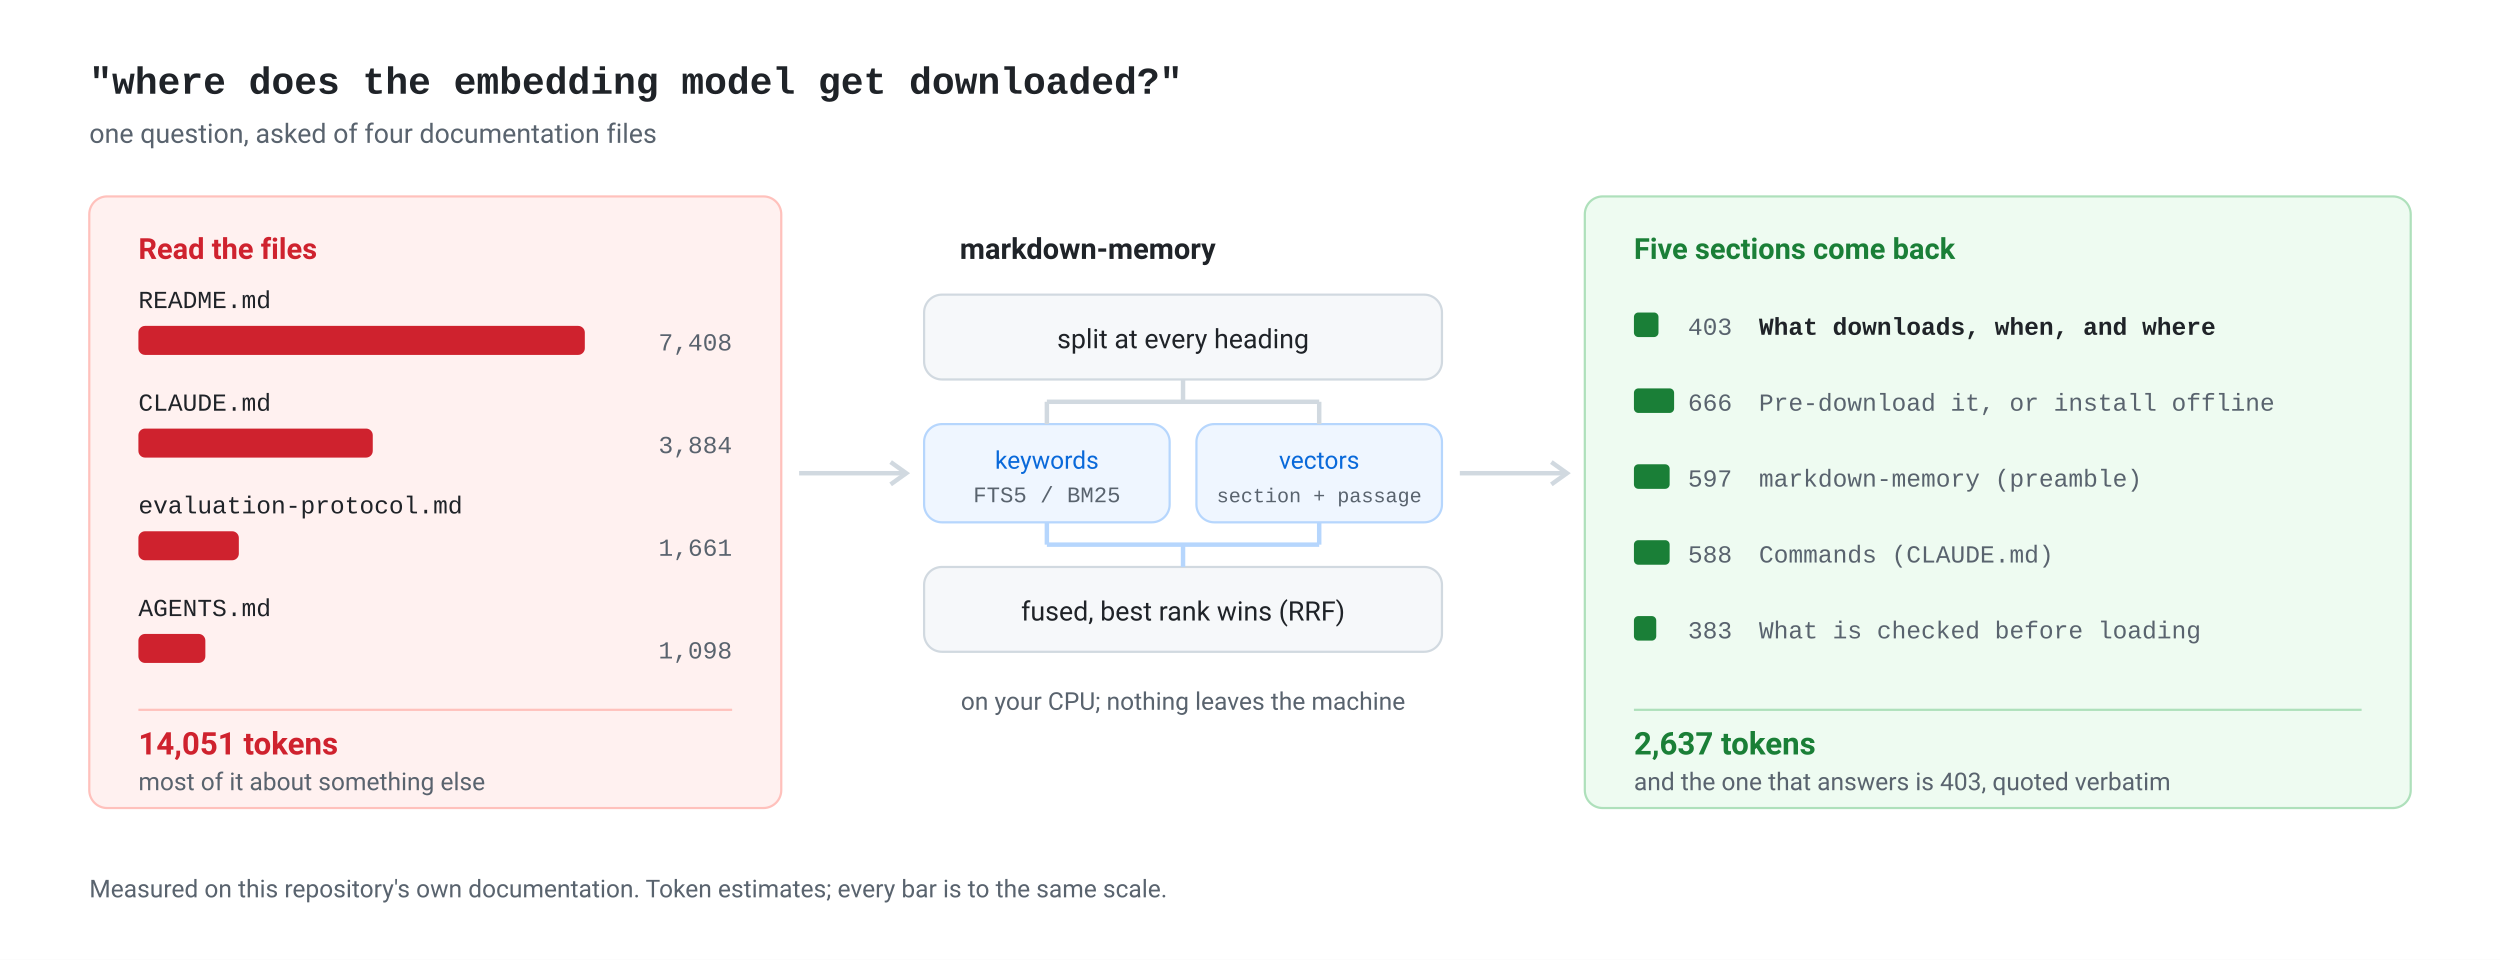
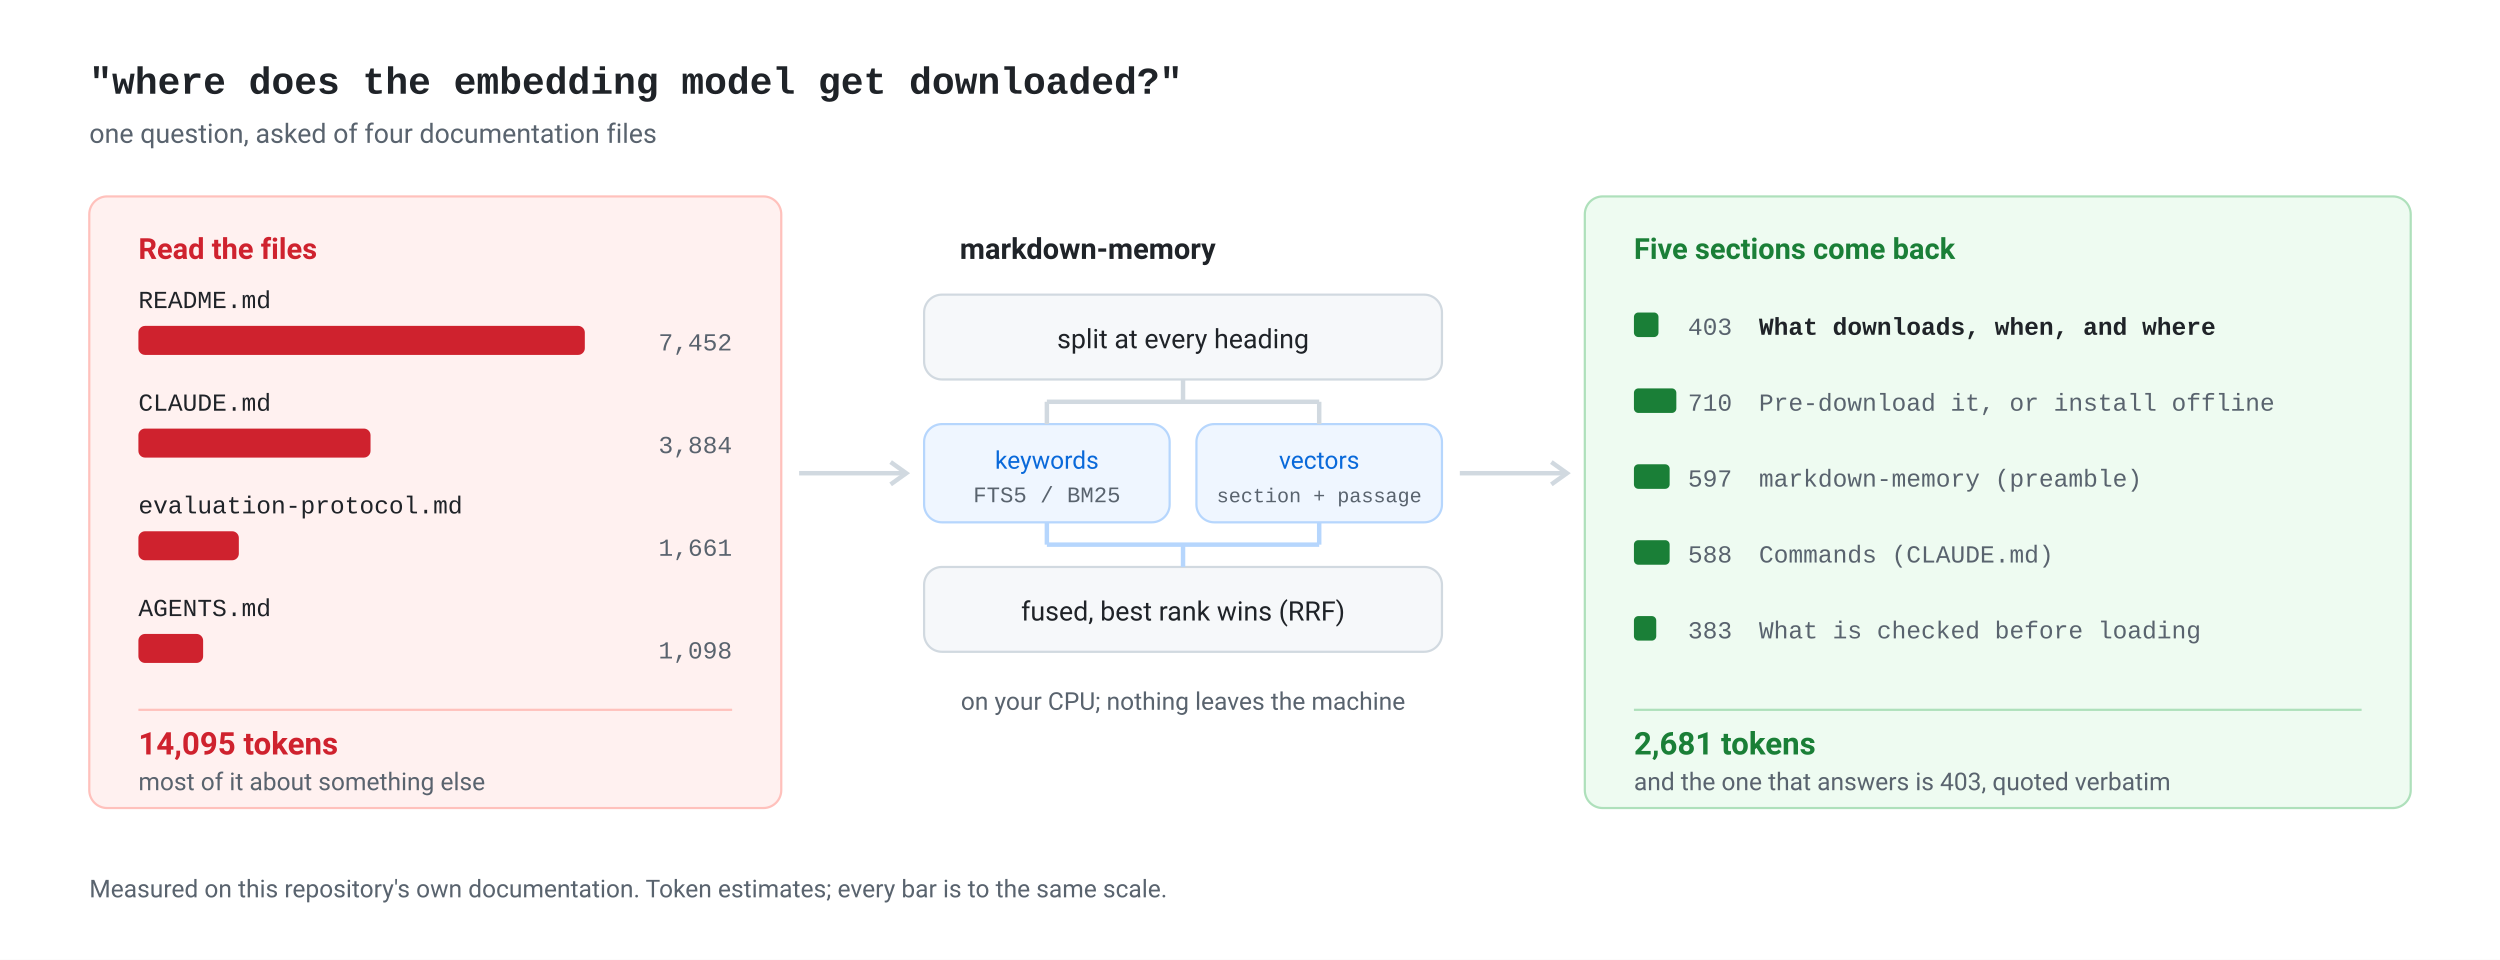
- <svg xmlns="http://www.w3.org/2000/svg" viewBox="0 0 1120 430" width="1120" height="430" role="img" aria-label="One question: reading four whole files costs 14,051 tokens; markdown-memory returns five sections totalling 2,637, and the one that answers is 403 tokens.">
+ <svg xmlns="http://www.w3.org/2000/svg" viewBox="0 0 1120 430" width="1120" height="430" role="img" aria-label="One question: reading four whole files costs 14,095 tokens; markdown-memory returns five sections totalling 2,681, and the one that answers is 403 tokens.">
  <rect width="1120" height="430" fill="#ffffff" />
  <text x="40" y="42" font-family="ui-monospace,SFMono-Regular,Menlo,Consolas,'Liberation Mono',monospace" font-size="17" font-weight="600" fill="#1f2328" text-anchor="start">"where does the embedding model get downloaded?"</text>
  <text x="40" y="64" font-family="ui-sans-serif,-apple-system,BlinkMacSystemFont,'Segoe UI',Roboto,'Helvetica Neue',Arial,sans-serif" font-size="12" font-weight="400" fill="#59636e" text-anchor="start">one question, asked of four documentation files</text>
  <rect x="40" y="88" width="310" height="274" rx="8" fill="#fff1f0" stroke="#ffc1bc" stroke-width="1" />
  <text x="62" y="116" font-family="ui-sans-serif,-apple-system,BlinkMacSystemFont,'Segoe UI',Roboto,'Helvetica Neue',Arial,sans-serif" font-size="13" font-weight="600" fill="#cf222e" text-anchor="start">Read the files</text>
  <text x="62" y="138" font-family="ui-monospace,SFMono-Regular,Menlo,Consolas,'Liberation Mono',monospace" font-size="11" font-weight="400" fill="#1f2328" text-anchor="start">README.md</text>
  <rect x="62" y="146" width="200" height="13" rx="3" fill="#cf222e" stroke="none" stroke-width="1" />
-   <text x="328" y="157" font-family="ui-monospace,SFMono-Regular,Menlo,Consolas,'Liberation Mono',monospace" font-size="11" font-weight="400" fill="#59636e" text-anchor="end">7,408</text>
+   <text x="328" y="157" font-family="ui-monospace,SFMono-Regular,Menlo,Consolas,'Liberation Mono',monospace" font-size="11" font-weight="400" fill="#59636e" text-anchor="end">7,452</text>
  <text x="62" y="184" font-family="ui-monospace,SFMono-Regular,Menlo,Consolas,'Liberation Mono',monospace" font-size="11" font-weight="400" fill="#1f2328" text-anchor="start">CLAUDE.md</text>
-   <rect x="62" y="192" width="105" height="13" rx="3" fill="#cf222e" stroke="none" stroke-width="1" />
+   <rect x="62" y="192" width="104" height="13" rx="3" fill="#cf222e" stroke="none" stroke-width="1" />
  <text x="328" y="203" font-family="ui-monospace,SFMono-Regular,Menlo,Consolas,'Liberation Mono',monospace" font-size="11" font-weight="400" fill="#59636e" text-anchor="end">3,884</text>
  <text x="62" y="230" font-family="ui-monospace,SFMono-Regular,Menlo,Consolas,'Liberation Mono',monospace" font-size="11" font-weight="400" fill="#1f2328" text-anchor="start">evaluation-protocol.md</text>
  <rect x="62" y="238" width="45" height="13" rx="3" fill="#cf222e" stroke="none" stroke-width="1" />
  <text x="328" y="249" font-family="ui-monospace,SFMono-Regular,Menlo,Consolas,'Liberation Mono',monospace" font-size="11" font-weight="400" fill="#59636e" text-anchor="end">1,661</text>
  <text x="62" y="276" font-family="ui-monospace,SFMono-Regular,Menlo,Consolas,'Liberation Mono',monospace" font-size="11" font-weight="400" fill="#1f2328" text-anchor="start">AGENTS.md</text>
-   <rect x="62" y="284" width="30" height="13" rx="3" fill="#cf222e" stroke="none" stroke-width="1" />
+   <rect x="62" y="284" width="29" height="13" rx="3" fill="#cf222e" stroke="none" stroke-width="1" />
  <text x="328" y="295" font-family="ui-monospace,SFMono-Regular,Menlo,Consolas,'Liberation Mono',monospace" font-size="11" font-weight="400" fill="#59636e" text-anchor="end">1,098</text>
  <path d="M62 318 L328 318" stroke="#ffc1bc" stroke-width="1" />
-   <text x="62" y="338" font-family="ui-sans-serif,-apple-system,BlinkMacSystemFont,'Segoe UI',Roboto,'Helvetica Neue',Arial,sans-serif" font-size="14" font-weight="600" fill="#cf222e" text-anchor="start">14,051 tokens</text>
+   <text x="62" y="338" font-family="ui-sans-serif,-apple-system,BlinkMacSystemFont,'Segoe UI',Roboto,'Helvetica Neue',Arial,sans-serif" font-size="14" font-weight="600" fill="#cf222e" text-anchor="start">14,095 tokens</text>
  <text x="62" y="354" font-family="ui-sans-serif,-apple-system,BlinkMacSystemFont,'Segoe UI',Roboto,'Helvetica Neue',Arial,sans-serif" font-size="11" font-weight="400" fill="#59636e" text-anchor="start">most of it about something else</text>
  <text x="430" y="116" font-family="ui-sans-serif,-apple-system,BlinkMacSystemFont,'Segoe UI',Roboto,'Helvetica Neue',Arial,sans-serif" font-size="13" font-weight="600" fill="#1f2328" text-anchor="start">markdown-memory</text>
  <rect x="414" y="132" width="232" height="38" rx="8" fill="#f6f8fa" stroke="#d1d9e0" stroke-width="1" />
  <text x="530" y="156" font-family="ui-sans-serif,-apple-system,BlinkMacSystemFont,'Segoe UI',Roboto,'Helvetica Neue',Arial,sans-serif" font-size="12" font-weight="400" fill="#1f2328" text-anchor="middle">split at every heading</text>
  <rect x="414" y="190" width="110" height="44" rx="8" fill="#eff6ff" stroke="#b6d6fd" stroke-width="1" />
  <text x="469" y="210" font-family="ui-sans-serif,-apple-system,BlinkMacSystemFont,'Segoe UI',Roboto,'Helvetica Neue',Arial,sans-serif" font-size="11" font-weight="400" fill="#0969da" text-anchor="middle">keywords</text>
  <text x="469" y="225" font-family="ui-monospace,SFMono-Regular,Menlo,Consolas,'Liberation Mono',monospace" font-size="10" font-weight="400" fill="#59636e" text-anchor="middle">FTS5 / BM25</text>
  <rect x="536" y="190" width="110" height="44" rx="8" fill="#eff6ff" stroke="#b6d6fd" stroke-width="1" />
  <text x="591" y="210" font-family="ui-sans-serif,-apple-system,BlinkMacSystemFont,'Segoe UI',Roboto,'Helvetica Neue',Arial,sans-serif" font-size="11" font-weight="400" fill="#0969da" text-anchor="middle">vectors</text>
  <text x="591" y="225" font-family="ui-monospace,SFMono-Regular,Menlo,Consolas,'Liberation Mono',monospace" font-size="9" font-weight="400" fill="#59636e" text-anchor="middle">section + passage</text>
  <rect x="414" y="254" width="232" height="38" rx="8" fill="#f6f8fa" stroke="#d1d9e0" stroke-width="1" />
  <text x="530" y="278" font-family="ui-sans-serif,-apple-system,BlinkMacSystemFont,'Segoe UI',Roboto,'Helvetica Neue',Arial,sans-serif" font-size="12" font-weight="400" fill="#1f2328" text-anchor="middle">fused, best rank wins (RRF)</text>
  <path d="M530 170 L530 180 M469 180 L591 180 M469 180 L469 190 M591 180 L591 190" stroke="#d1d9e0" stroke-width="2" fill="none" />
  <path d="M469 234 L469 244 M591 234 L591 244 M469 244 L591 244 M530 244 L530 254" stroke="#b6d6fd" stroke-width="2" fill="none" />
  <text x="530" y="318" font-family="ui-sans-serif,-apple-system,BlinkMacSystemFont,'Segoe UI',Roboto,'Helvetica Neue',Arial,sans-serif" font-size="11" font-weight="400" fill="#59636e" text-anchor="middle">on your CPU; nothing leaves the machine</text>
  <path d="M358 212 L406 212" stroke="#d1d9e0" stroke-width="2" fill="none" />
  <path d="M399 207 L406 212 L399 217" fill="none" stroke="#d1d9e0" stroke-width="2" />
  <path d="M654 212 L702 212" stroke="#d1d9e0" stroke-width="2" fill="none" />
  <path d="M695 207 L702 212 L695 217" fill="none" stroke="#d1d9e0" stroke-width="2" />
  <rect x="710" y="88" width="370" height="274" rx="8" fill="#eefbf1" stroke="#aee0bb" stroke-width="1" />
  <text x="732" y="116" font-family="ui-sans-serif,-apple-system,BlinkMacSystemFont,'Segoe UI',Roboto,'Helvetica Neue',Arial,sans-serif" font-size="13" font-weight="600" fill="#1a7f37" text-anchor="start">Five sections come back</text>
  <rect x="732" y="140" width="11" height="11" rx="2" fill="#1a7f37" stroke="none" stroke-width="1" />
  <text x="776" y="150" font-family="ui-monospace,SFMono-Regular,Menlo,Consolas,'Liberation Mono',monospace" font-size="11" font-weight="400" fill="#59636e" text-anchor="end">403</text>
  <text x="788" y="150" font-family="ui-monospace,SFMono-Regular,Menlo,Consolas,'Liberation Mono',monospace" font-size="11" font-weight="600" fill="#1f2328" text-anchor="start">What downloads, when, and where</text>
-   <rect x="732" y="174" width="18" height="11" rx="2" fill="#1a7f37" stroke="none" stroke-width="1" />
-   <text x="776" y="184" font-family="ui-monospace,SFMono-Regular,Menlo,Consolas,'Liberation Mono',monospace" font-size="11" font-weight="400" fill="#59636e" text-anchor="end">666</text>
+   <rect x="732" y="174" width="19" height="11" rx="2" fill="#1a7f37" stroke="none" stroke-width="1" />
+   <text x="776" y="184" font-family="ui-monospace,SFMono-Regular,Menlo,Consolas,'Liberation Mono',monospace" font-size="11" font-weight="400" fill="#59636e" text-anchor="end">710</text>
  <text x="788" y="184" font-family="ui-monospace,SFMono-Regular,Menlo,Consolas,'Liberation Mono',monospace" font-size="11" font-weight="400" fill="#59636e" text-anchor="start">Pre-download it, or install offline</text>
  <rect x="732" y="208" width="16" height="11" rx="2" fill="#1a7f37" stroke="none" stroke-width="1" />
  <text x="776" y="218" font-family="ui-monospace,SFMono-Regular,Menlo,Consolas,'Liberation Mono',monospace" font-size="11" font-weight="400" fill="#59636e" text-anchor="end">597</text>
  <text x="788" y="218" font-family="ui-monospace,SFMono-Regular,Menlo,Consolas,'Liberation Mono',monospace" font-size="11" font-weight="400" fill="#59636e" text-anchor="start">markdown-memory  (preamble)</text>
  <rect x="732" y="242" width="16" height="11" rx="2" fill="#1a7f37" stroke="none" stroke-width="1" />
  <text x="776" y="252" font-family="ui-monospace,SFMono-Regular,Menlo,Consolas,'Liberation Mono',monospace" font-size="11" font-weight="400" fill="#59636e" text-anchor="end">588</text>
  <text x="788" y="252" font-family="ui-monospace,SFMono-Regular,Menlo,Consolas,'Liberation Mono',monospace" font-size="11" font-weight="400" fill="#59636e" text-anchor="start">Commands  (CLAUDE.md)</text>
  <rect x="732" y="276" width="10" height="11" rx="2" fill="#1a7f37" stroke="none" stroke-width="1" />
  <text x="776" y="286" font-family="ui-monospace,SFMono-Regular,Menlo,Consolas,'Liberation Mono',monospace" font-size="11" font-weight="400" fill="#59636e" text-anchor="end">383</text>
  <text x="788" y="286" font-family="ui-monospace,SFMono-Regular,Menlo,Consolas,'Liberation Mono',monospace" font-size="11" font-weight="400" fill="#59636e" text-anchor="start">What is checked before loading</text>
  <path d="M732 318 L1058 318" stroke="#aee0bb" stroke-width="1" />
-   <text x="732" y="338" font-family="ui-sans-serif,-apple-system,BlinkMacSystemFont,'Segoe UI',Roboto,'Helvetica Neue',Arial,sans-serif" font-size="14" font-weight="600" fill="#1a7f37" text-anchor="start">2,637 tokens</text>
+   <text x="732" y="338" font-family="ui-sans-serif,-apple-system,BlinkMacSystemFont,'Segoe UI',Roboto,'Helvetica Neue',Arial,sans-serif" font-size="14" font-weight="600" fill="#1a7f37" text-anchor="start">2,681 tokens</text>
  <text x="732" y="354" font-family="ui-sans-serif,-apple-system,BlinkMacSystemFont,'Segoe UI',Roboto,'Helvetica Neue',Arial,sans-serif" font-size="11" font-weight="400" fill="#59636e" text-anchor="start">and the one that answers is 403, quoted verbatim</text>
  <text x="40" y="402" font-family="ui-sans-serif,-apple-system,BlinkMacSystemFont,'Segoe UI',Roboto,'Helvetica Neue',Arial,sans-serif" font-size="11" font-weight="400" fill="#59636e" text-anchor="start">Measured on this repository's own documentation. Token estimates; every bar is to the same scale.</text>
</svg>
